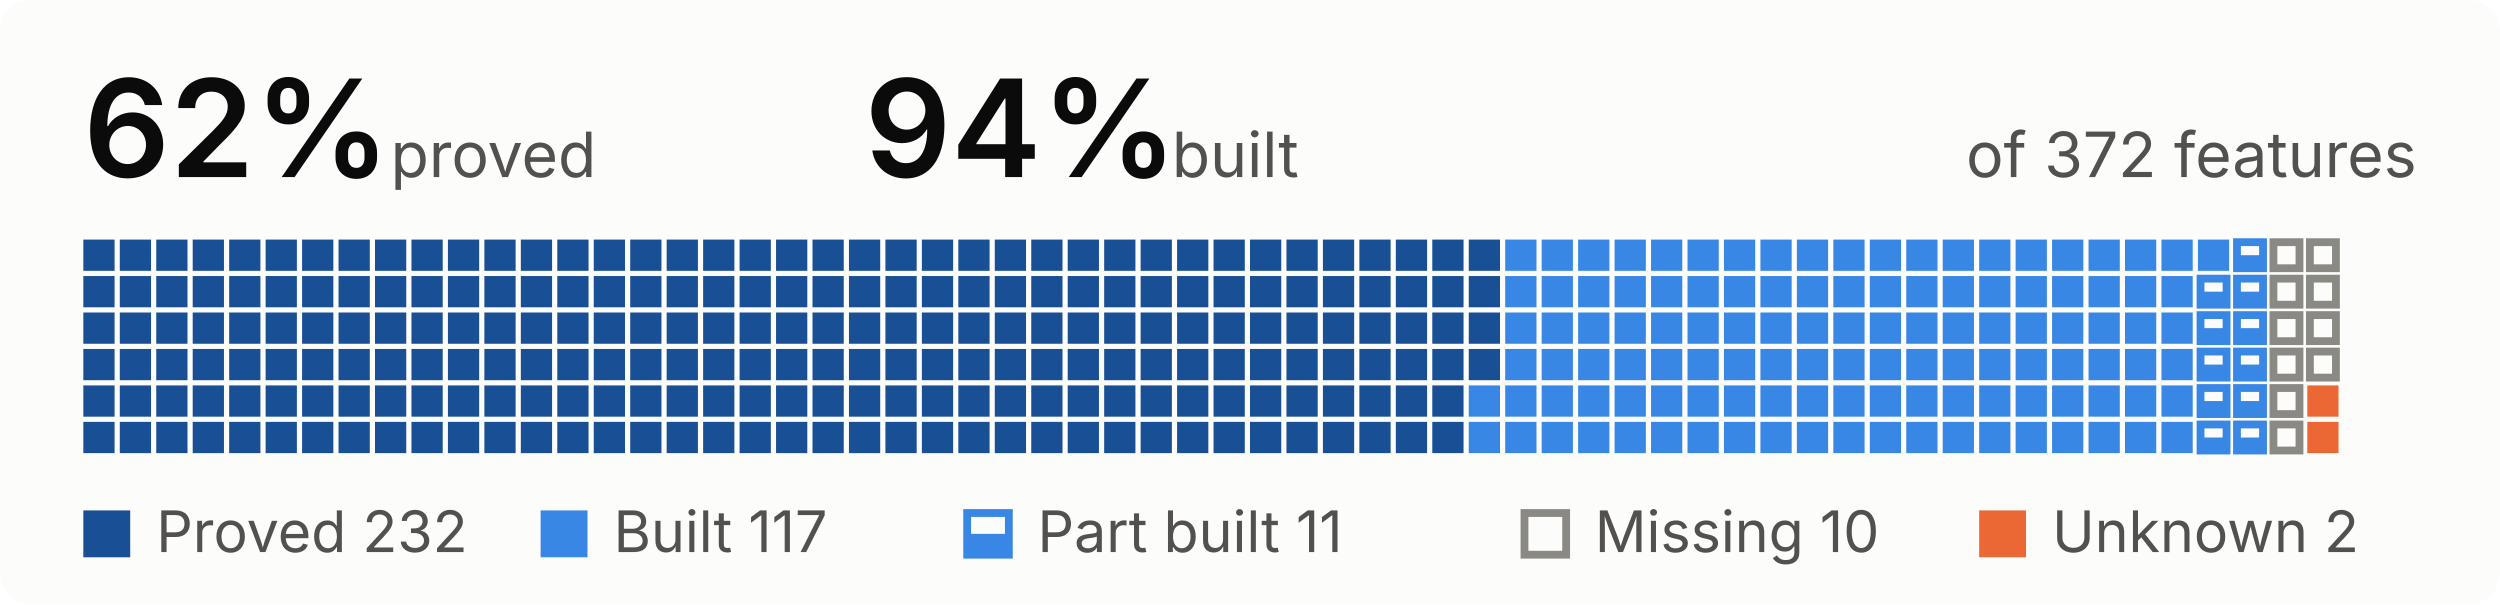
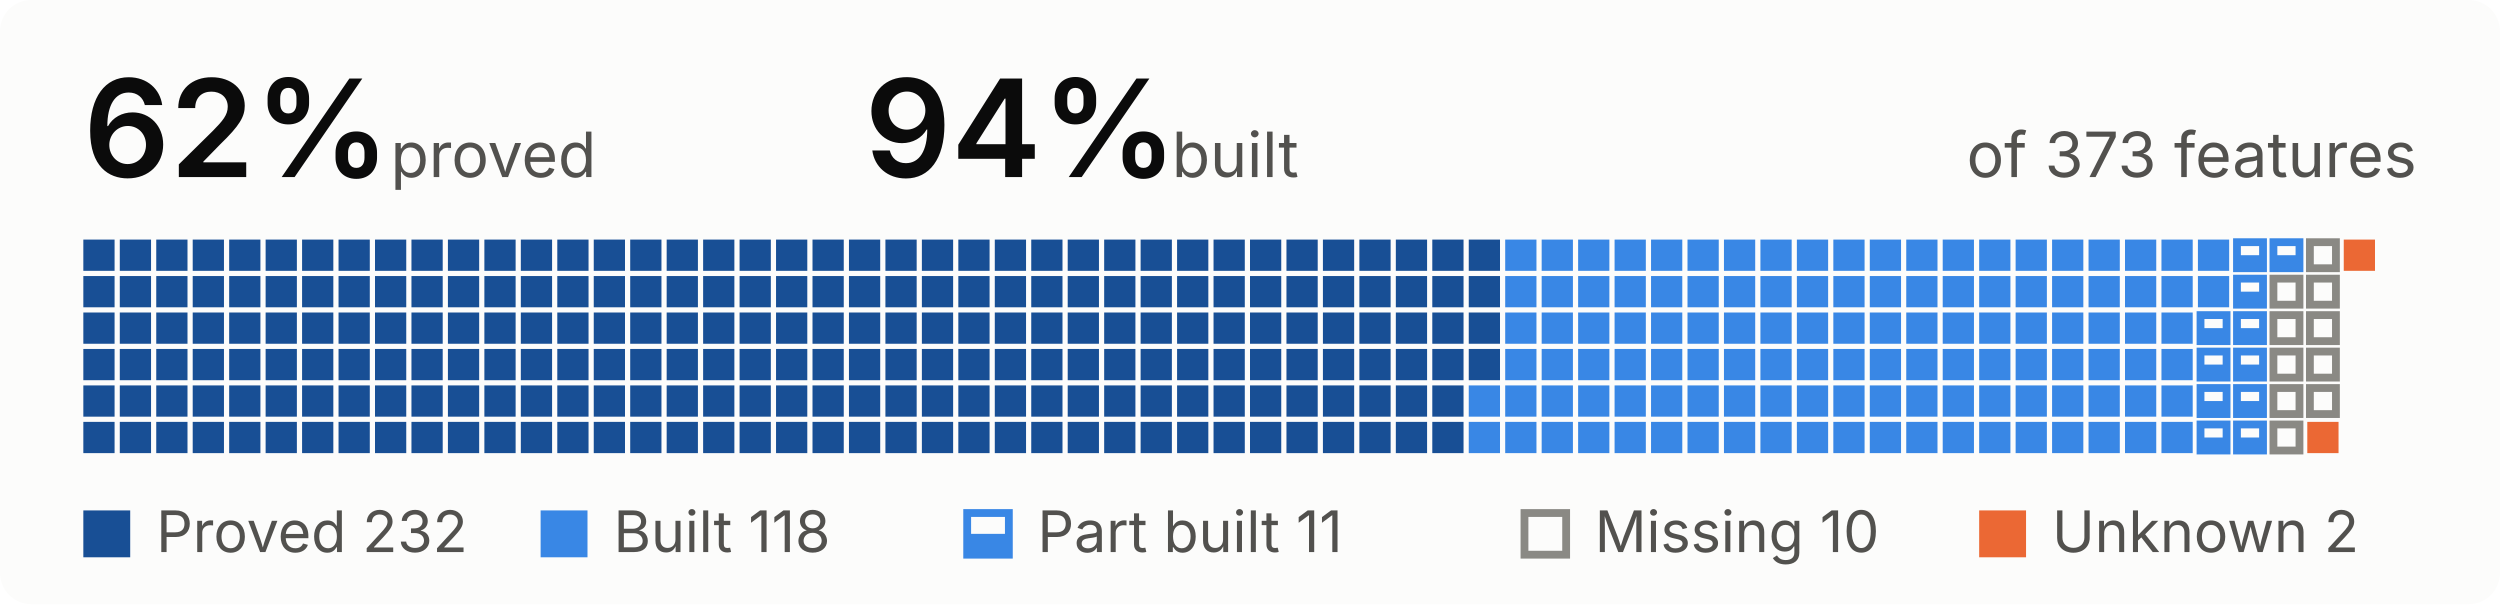
- <svg xmlns="http://www.w3.org/2000/svg" width="480" height="116" viewBox="0 0 480 116" role="img" aria-label="62 percent proved, 94 percent built, of 372 features">
+ <svg xmlns="http://www.w3.org/2000/svg" width="480" height="116" viewBox="0 0 480 116" role="img" aria-label="62 percent proved, 94 percent built, of 373 features">
  <style>
.bg{fill:#fcfcfb}.t{fill:#0b0b0b}.s{fill:#52514e}.rule{fill:#e1e0d9}
.proved{fill:#184f95}.built{fill:#3987e5}.unknown{fill:#eb6834}
.part-o{fill:none;stroke:#3987e5;stroke-width:1.5}.part-f{fill:#3987e5}
.missing{fill:none;stroke:#8a8984;stroke-width:1.5}
.pass{fill:#184f95}.fail{fill:#eb6834}.none{fill:none;stroke:#8a8984;stroke-width:1.5}
@media (prefers-color-scheme:dark){
.bg{fill:#1a1a19}.t{fill:#f0efec}.s{fill:#c3c2b7}.rule{fill:#383835}
.proved{fill:#86b6ef}.built{fill:#3987e5}.unknown{fill:#d95926}
.part-o{stroke:#3987e5}.part-f{fill:#3987e5}
.missing{stroke:#8d8c85}
.pass{fill:#86b6ef}.fail{fill:#d95926}.none{stroke:#8d8c85}
}
text{font-family:system-ui,-apple-system,"Segoe UI",sans-serif;font-size:12px}
.big{font-size:26px;font-weight:600}.b{font-weight:600}.xs{font-size:11px}
</style>
  <rect width="480" height="116" rx="6" class="bg" />
  <text x="16.0" y="34.0" class="t big">62%</text>
  <text x="75.0" y="34.0" class="s">proved</text>
  <text x="166.0" y="34.0" class="t big">94%</text>
  <text x="225.0" y="34.0" class="s">built</text>
-   <text x="464.0" y="34.0" class="s" text-anchor="end">of 372 features</text>
+   <text x="464.0" y="34.0" class="s" text-anchor="end">of 373 features</text>
  <rect x="16.0" y="46.0" width="6" height="6" class="proved" />
  <rect x="16.0" y="53.0" width="6" height="6" class="proved" />
  <rect x="16.0" y="60.0" width="6" height="6" class="proved" />
  <rect x="16.0" y="67.0" width="6" height="6" class="proved" />
  <rect x="16.0" y="74.0" width="6" height="6" class="proved" />
  <rect x="16.0" y="81.0" width="6" height="6" class="proved" />
  <rect x="23.0" y="46.0" width="6" height="6" class="proved" />
  <rect x="23.0" y="53.0" width="6" height="6" class="proved" />
  <rect x="23.0" y="60.0" width="6" height="6" class="proved" />
  <rect x="23.0" y="67.0" width="6" height="6" class="proved" />
  <rect x="23.0" y="74.0" width="6" height="6" class="proved" />
  <rect x="23.0" y="81.0" width="6" height="6" class="proved" />
  <rect x="30.0" y="46.0" width="6" height="6" class="proved" />
  <rect x="30.0" y="53.0" width="6" height="6" class="proved" />
  <rect x="30.0" y="60.0" width="6" height="6" class="proved" />
  <rect x="30.0" y="67.0" width="6" height="6" class="proved" />
  <rect x="30.0" y="74.0" width="6" height="6" class="proved" />
  <rect x="30.0" y="81.0" width="6" height="6" class="proved" />
  <rect x="37.0" y="46.0" width="6" height="6" class="proved" />
  <rect x="37.0" y="53.0" width="6" height="6" class="proved" />
  <rect x="37.0" y="60.0" width="6" height="6" class="proved" />
  <rect x="37.0" y="67.0" width="6" height="6" class="proved" />
  <rect x="37.0" y="74.0" width="6" height="6" class="proved" />
  <rect x="37.0" y="81.0" width="6" height="6" class="proved" />
  <rect x="44.0" y="46.0" width="6" height="6" class="proved" />
  <rect x="44.0" y="53.0" width="6" height="6" class="proved" />
  <rect x="44.0" y="60.0" width="6" height="6" class="proved" />
  <rect x="44.0" y="67.0" width="6" height="6" class="proved" />
  <rect x="44.0" y="74.0" width="6" height="6" class="proved" />
  <rect x="44.0" y="81.0" width="6" height="6" class="proved" />
  <rect x="51.0" y="46.0" width="6" height="6" class="proved" />
  <rect x="51.0" y="53.0" width="6" height="6" class="proved" />
  <rect x="51.0" y="60.0" width="6" height="6" class="proved" />
  <rect x="51.0" y="67.0" width="6" height="6" class="proved" />
  <rect x="51.0" y="74.0" width="6" height="6" class="proved" />
  <rect x="51.0" y="81.0" width="6" height="6" class="proved" />
  <rect x="58.0" y="46.0" width="6" height="6" class="proved" />
  <rect x="58.0" y="53.0" width="6" height="6" class="proved" />
  <rect x="58.0" y="60.0" width="6" height="6" class="proved" />
  <rect x="58.0" y="67.0" width="6" height="6" class="proved" />
  <rect x="58.0" y="74.0" width="6" height="6" class="proved" />
  <rect x="58.0" y="81.0" width="6" height="6" class="proved" />
  <rect x="65.0" y="46.0" width="6" height="6" class="proved" />
  <rect x="65.0" y="53.0" width="6" height="6" class="proved" />
  <rect x="65.0" y="60.0" width="6" height="6" class="proved" />
  <rect x="65.0" y="67.0" width="6" height="6" class="proved" />
  <rect x="65.0" y="74.0" width="6" height="6" class="proved" />
  <rect x="65.0" y="81.0" width="6" height="6" class="proved" />
  <rect x="72.0" y="46.0" width="6" height="6" class="proved" />
  <rect x="72.0" y="53.0" width="6" height="6" class="proved" />
  <rect x="72.0" y="60.0" width="6" height="6" class="proved" />
  <rect x="72.0" y="67.0" width="6" height="6" class="proved" />
  <rect x="72.0" y="74.0" width="6" height="6" class="proved" />
  <rect x="72.0" y="81.0" width="6" height="6" class="proved" />
  <rect x="79.0" y="46.0" width="6" height="6" class="proved" />
  <rect x="79.0" y="53.0" width="6" height="6" class="proved" />
  <rect x="79.0" y="60.0" width="6" height="6" class="proved" />
  <rect x="79.0" y="67.0" width="6" height="6" class="proved" />
  <rect x="79.0" y="74.0" width="6" height="6" class="proved" />
  <rect x="79.0" y="81.0" width="6" height="6" class="proved" />
  <rect x="86.0" y="46.0" width="6" height="6" class="proved" />
  <rect x="86.0" y="53.0" width="6" height="6" class="proved" />
  <rect x="86.0" y="60.0" width="6" height="6" class="proved" />
  <rect x="86.0" y="67.0" width="6" height="6" class="proved" />
  <rect x="86.0" y="74.0" width="6" height="6" class="proved" />
  <rect x="86.0" y="81.0" width="6" height="6" class="proved" />
  <rect x="93.0" y="46.0" width="6" height="6" class="proved" />
  <rect x="93.0" y="53.0" width="6" height="6" class="proved" />
  <rect x="93.0" y="60.0" width="6" height="6" class="proved" />
  <rect x="93.0" y="67.0" width="6" height="6" class="proved" />
  <rect x="93.0" y="74.0" width="6" height="6" class="proved" />
  <rect x="93.0" y="81.0" width="6" height="6" class="proved" />
  <rect x="100.0" y="46.0" width="6" height="6" class="proved" />
  <rect x="100.0" y="53.0" width="6" height="6" class="proved" />
  <rect x="100.0" y="60.0" width="6" height="6" class="proved" />
  <rect x="100.0" y="67.0" width="6" height="6" class="proved" />
  <rect x="100.0" y="74.0" width="6" height="6" class="proved" />
  <rect x="100.0" y="81.0" width="6" height="6" class="proved" />
  <rect x="107.0" y="46.0" width="6" height="6" class="proved" />
  <rect x="107.0" y="53.0" width="6" height="6" class="proved" />
  <rect x="107.0" y="60.0" width="6" height="6" class="proved" />
  <rect x="107.0" y="67.0" width="6" height="6" class="proved" />
  <rect x="107.0" y="74.0" width="6" height="6" class="proved" />
  <rect x="107.0" y="81.0" width="6" height="6" class="proved" />
  <rect x="114.0" y="46.0" width="6" height="6" class="proved" />
  <rect x="114.0" y="53.0" width="6" height="6" class="proved" />
  <rect x="114.0" y="60.0" width="6" height="6" class="proved" />
  <rect x="114.0" y="67.0" width="6" height="6" class="proved" />
  <rect x="114.0" y="74.0" width="6" height="6" class="proved" />
  <rect x="114.0" y="81.0" width="6" height="6" class="proved" />
  <rect x="121.0" y="46.0" width="6" height="6" class="proved" />
  <rect x="121.0" y="53.0" width="6" height="6" class="proved" />
  <rect x="121.0" y="60.0" width="6" height="6" class="proved" />
  <rect x="121.0" y="67.0" width="6" height="6" class="proved" />
  <rect x="121.0" y="74.0" width="6" height="6" class="proved" />
  <rect x="121.0" y="81.0" width="6" height="6" class="proved" />
  <rect x="128.0" y="46.0" width="6" height="6" class="proved" />
  <rect x="128.0" y="53.0" width="6" height="6" class="proved" />
  <rect x="128.0" y="60.0" width="6" height="6" class="proved" />
  <rect x="128.0" y="67.0" width="6" height="6" class="proved" />
  <rect x="128.0" y="74.0" width="6" height="6" class="proved" />
  <rect x="128.0" y="81.0" width="6" height="6" class="proved" />
  <rect x="135.0" y="46.0" width="6" height="6" class="proved" />
  <rect x="135.0" y="53.0" width="6" height="6" class="proved" />
  <rect x="135.0" y="60.0" width="6" height="6" class="proved" />
  <rect x="135.0" y="67.0" width="6" height="6" class="proved" />
  <rect x="135.0" y="74.0" width="6" height="6" class="proved" />
  <rect x="135.0" y="81.0" width="6" height="6" class="proved" />
  <rect x="142.0" y="46.0" width="6" height="6" class="proved" />
  <rect x="142.0" y="53.0" width="6" height="6" class="proved" />
  <rect x="142.0" y="60.0" width="6" height="6" class="proved" />
  <rect x="142.0" y="67.0" width="6" height="6" class="proved" />
  <rect x="142.0" y="74.0" width="6" height="6" class="proved" />
  <rect x="142.0" y="81.0" width="6" height="6" class="proved" />
  <rect x="149.0" y="46.0" width="6" height="6" class="proved" />
  <rect x="149.0" y="53.0" width="6" height="6" class="proved" />
  <rect x="149.0" y="60.0" width="6" height="6" class="proved" />
  <rect x="149.0" y="67.0" width="6" height="6" class="proved" />
  <rect x="149.0" y="74.0" width="6" height="6" class="proved" />
  <rect x="149.0" y="81.0" width="6" height="6" class="proved" />
  <rect x="156.0" y="46.0" width="6" height="6" class="proved" />
  <rect x="156.0" y="53.0" width="6" height="6" class="proved" />
  <rect x="156.0" y="60.0" width="6" height="6" class="proved" />
  <rect x="156.0" y="67.0" width="6" height="6" class="proved" />
  <rect x="156.0" y="74.0" width="6" height="6" class="proved" />
  <rect x="156.0" y="81.0" width="6" height="6" class="proved" />
  <rect x="163.0" y="46.0" width="6" height="6" class="proved" />
  <rect x="163.0" y="53.0" width="6" height="6" class="proved" />
  <rect x="163.0" y="60.0" width="6" height="6" class="proved" />
  <rect x="163.0" y="67.0" width="6" height="6" class="proved" />
  <rect x="163.0" y="74.0" width="6" height="6" class="proved" />
  <rect x="163.0" y="81.0" width="6" height="6" class="proved" />
  <rect x="170.0" y="46.0" width="6" height="6" class="proved" />
  <rect x="170.0" y="53.0" width="6" height="6" class="proved" />
  <rect x="170.0" y="60.0" width="6" height="6" class="proved" />
  <rect x="170.0" y="67.0" width="6" height="6" class="proved" />
  <rect x="170.0" y="74.0" width="6" height="6" class="proved" />
  <rect x="170.0" y="81.0" width="6" height="6" class="proved" />
  <rect x="177.0" y="46.0" width="6" height="6" class="proved" />
  <rect x="177.0" y="53.0" width="6" height="6" class="proved" />
  <rect x="177.0" y="60.0" width="6" height="6" class="proved" />
  <rect x="177.0" y="67.0" width="6" height="6" class="proved" />
  <rect x="177.0" y="74.0" width="6" height="6" class="proved" />
  <rect x="177.0" y="81.0" width="6" height="6" class="proved" />
  <rect x="184.0" y="46.0" width="6" height="6" class="proved" />
  <rect x="184.0" y="53.0" width="6" height="6" class="proved" />
  <rect x="184.0" y="60.0" width="6" height="6" class="proved" />
  <rect x="184.0" y="67.0" width="6" height="6" class="proved" />
  <rect x="184.0" y="74.0" width="6" height="6" class="proved" />
  <rect x="184.0" y="81.0" width="6" height="6" class="proved" />
  <rect x="191.0" y="46.0" width="6" height="6" class="proved" />
  <rect x="191.0" y="53.0" width="6" height="6" class="proved" />
  <rect x="191.0" y="60.0" width="6" height="6" class="proved" />
  <rect x="191.0" y="67.0" width="6" height="6" class="proved" />
  <rect x="191.0" y="74.0" width="6" height="6" class="proved" />
  <rect x="191.0" y="81.0" width="6" height="6" class="proved" />
  <rect x="198.0" y="46.0" width="6" height="6" class="proved" />
  <rect x="198.0" y="53.0" width="6" height="6" class="proved" />
  <rect x="198.0" y="60.0" width="6" height="6" class="proved" />
  <rect x="198.0" y="67.0" width="6" height="6" class="proved" />
  <rect x="198.0" y="74.0" width="6" height="6" class="proved" />
  <rect x="198.0" y="81.0" width="6" height="6" class="proved" />
  <rect x="205.0" y="46.0" width="6" height="6" class="proved" />
  <rect x="205.0" y="53.0" width="6" height="6" class="proved" />
  <rect x="205.0" y="60.0" width="6" height="6" class="proved" />
  <rect x="205.0" y="67.0" width="6" height="6" class="proved" />
  <rect x="205.0" y="74.0" width="6" height="6" class="proved" />
  <rect x="205.0" y="81.0" width="6" height="6" class="proved" />
  <rect x="212.0" y="46.0" width="6" height="6" class="proved" />
  <rect x="212.0" y="53.0" width="6" height="6" class="proved" />
  <rect x="212.0" y="60.0" width="6" height="6" class="proved" />
  <rect x="212.0" y="67.0" width="6" height="6" class="proved" />
  <rect x="212.0" y="74.0" width="6" height="6" class="proved" />
  <rect x="212.0" y="81.0" width="6" height="6" class="proved" />
  <rect x="219.0" y="46.0" width="6" height="6" class="proved" />
  <rect x="219.0" y="53.0" width="6" height="6" class="proved" />
  <rect x="219.0" y="60.0" width="6" height="6" class="proved" />
  <rect x="219.0" y="67.0" width="6" height="6" class="proved" />
  <rect x="219.0" y="74.0" width="6" height="6" class="proved" />
  <rect x="219.0" y="81.0" width="6" height="6" class="proved" />
  <rect x="226.0" y="46.0" width="6" height="6" class="proved" />
  <rect x="226.0" y="53.0" width="6" height="6" class="proved" />
  <rect x="226.0" y="60.0" width="6" height="6" class="proved" />
  <rect x="226.0" y="67.0" width="6" height="6" class="proved" />
  <rect x="226.0" y="74.0" width="6" height="6" class="proved" />
  <rect x="226.0" y="81.0" width="6" height="6" class="proved" />
  <rect x="233.0" y="46.0" width="6" height="6" class="proved" />
  <rect x="233.0" y="53.0" width="6" height="6" class="proved" />
  <rect x="233.0" y="60.0" width="6" height="6" class="proved" />
  <rect x="233.0" y="67.0" width="6" height="6" class="proved" />
  <rect x="233.0" y="74.0" width="6" height="6" class="proved" />
  <rect x="233.0" y="81.0" width="6" height="6" class="proved" />
  <rect x="240.0" y="46.0" width="6" height="6" class="proved" />
  <rect x="240.0" y="53.0" width="6" height="6" class="proved" />
  <rect x="240.0" y="60.0" width="6" height="6" class="proved" />
  <rect x="240.0" y="67.0" width="6" height="6" class="proved" />
  <rect x="240.0" y="74.0" width="6" height="6" class="proved" />
  <rect x="240.0" y="81.0" width="6" height="6" class="proved" />
  <rect x="247.0" y="46.0" width="6" height="6" class="proved" />
  <rect x="247.0" y="53.0" width="6" height="6" class="proved" />
  <rect x="247.0" y="60.0" width="6" height="6" class="proved" />
  <rect x="247.0" y="67.0" width="6" height="6" class="proved" />
  <rect x="247.0" y="74.0" width="6" height="6" class="proved" />
  <rect x="247.0" y="81.0" width="6" height="6" class="proved" />
  <rect x="254.0" y="46.0" width="6" height="6" class="proved" />
  <rect x="254.0" y="53.0" width="6" height="6" class="proved" />
  <rect x="254.0" y="60.0" width="6" height="6" class="proved" />
  <rect x="254.0" y="67.0" width="6" height="6" class="proved" />
  <rect x="254.0" y="74.0" width="6" height="6" class="proved" />
  <rect x="254.0" y="81.0" width="6" height="6" class="proved" />
  <rect x="261.0" y="46.0" width="6" height="6" class="proved" />
  <rect x="261.0" y="53.0" width="6" height="6" class="proved" />
  <rect x="261.0" y="60.0" width="6" height="6" class="proved" />
  <rect x="261.0" y="67.0" width="6" height="6" class="proved" />
  <rect x="261.0" y="74.0" width="6" height="6" class="proved" />
  <rect x="261.0" y="81.0" width="6" height="6" class="proved" />
  <rect x="268.0" y="46.0" width="6" height="6" class="proved" />
  <rect x="268.0" y="53.0" width="6" height="6" class="proved" />
  <rect x="268.0" y="60.0" width="6" height="6" class="proved" />
  <rect x="268.0" y="67.0" width="6" height="6" class="proved" />
  <rect x="268.0" y="74.0" width="6" height="6" class="proved" />
  <rect x="268.0" y="81.0" width="6" height="6" class="proved" />
  <rect x="275.0" y="46.0" width="6" height="6" class="proved" />
  <rect x="275.0" y="53.0" width="6" height="6" class="proved" />
  <rect x="275.0" y="60.0" width="6" height="6" class="proved" />
  <rect x="275.0" y="67.0" width="6" height="6" class="proved" />
  <rect x="275.0" y="74.0" width="6" height="6" class="proved" />
  <rect x="275.0" y="81.0" width="6" height="6" class="proved" />
  <rect x="282.0" y="46.0" width="6" height="6" class="proved" />
  <rect x="282.0" y="53.0" width="6" height="6" class="proved" />
  <rect x="282.0" y="60.0" width="6" height="6" class="proved" />
  <rect x="282.0" y="67.0" width="6" height="6" class="proved" />
  <rect x="282.0" y="74.0" width="6" height="6" class="built" />
  <rect x="282.0" y="81.0" width="6" height="6" class="built" />
  <rect x="289.0" y="46.0" width="6" height="6" class="built" />
  <rect x="289.0" y="53.0" width="6" height="6" class="built" />
  <rect x="289.0" y="60.0" width="6" height="6" class="built" />
  <rect x="289.0" y="67.0" width="6" height="6" class="built" />
  <rect x="289.0" y="74.0" width="6" height="6" class="built" />
  <rect x="289.0" y="81.0" width="6" height="6" class="built" />
  <rect x="296.0" y="46.0" width="6" height="6" class="built" />
  <rect x="296.0" y="53.0" width="6" height="6" class="built" />
  <rect x="296.0" y="60.0" width="6" height="6" class="built" />
  <rect x="296.0" y="67.0" width="6" height="6" class="built" />
  <rect x="296.0" y="74.0" width="6" height="6" class="built" />
  <rect x="296.0" y="81.0" width="6" height="6" class="built" />
  <rect x="303.0" y="46.0" width="6" height="6" class="built" />
  <rect x="303.0" y="53.0" width="6" height="6" class="built" />
  <rect x="303.0" y="60.0" width="6" height="6" class="built" />
  <rect x="303.0" y="67.0" width="6" height="6" class="built" />
  <rect x="303.0" y="74.0" width="6" height="6" class="built" />
  <rect x="303.0" y="81.0" width="6" height="6" class="built" />
  <rect x="310.0" y="46.0" width="6" height="6" class="built" />
  <rect x="310.0" y="53.0" width="6" height="6" class="built" />
  <rect x="310.0" y="60.0" width="6" height="6" class="built" />
  <rect x="310.0" y="67.0" width="6" height="6" class="built" />
  <rect x="310.0" y="74.0" width="6" height="6" class="built" />
  <rect x="310.0" y="81.0" width="6" height="6" class="built" />
  <rect x="317.0" y="46.0" width="6" height="6" class="built" />
  <rect x="317.0" y="53.0" width="6" height="6" class="built" />
  <rect x="317.0" y="60.0" width="6" height="6" class="built" />
  <rect x="317.0" y="67.0" width="6" height="6" class="built" />
  <rect x="317.0" y="74.0" width="6" height="6" class="built" />
  <rect x="317.0" y="81.0" width="6" height="6" class="built" />
  <rect x="324.0" y="46.0" width="6" height="6" class="built" />
  <rect x="324.0" y="53.0" width="6" height="6" class="built" />
  <rect x="324.0" y="60.0" width="6" height="6" class="built" />
  <rect x="324.0" y="67.0" width="6" height="6" class="built" />
  <rect x="324.0" y="74.0" width="6" height="6" class="built" />
  <rect x="324.0" y="81.0" width="6" height="6" class="built" />
  <rect x="331.0" y="46.0" width="6" height="6" class="built" />
  <rect x="331.0" y="53.0" width="6" height="6" class="built" />
  <rect x="331.0" y="60.0" width="6" height="6" class="built" />
  <rect x="331.0" y="67.0" width="6" height="6" class="built" />
  <rect x="331.0" y="74.0" width="6" height="6" class="built" />
  <rect x="331.0" y="81.0" width="6" height="6" class="built" />
  <rect x="338.0" y="46.0" width="6" height="6" class="built" />
  <rect x="338.0" y="53.0" width="6" height="6" class="built" />
  <rect x="338.0" y="60.0" width="6" height="6" class="built" />
  <rect x="338.0" y="67.0" width="6" height="6" class="built" />
  <rect x="338.0" y="74.0" width="6" height="6" class="built" />
  <rect x="338.0" y="81.0" width="6" height="6" class="built" />
  <rect x="345.0" y="46.0" width="6" height="6" class="built" />
  <rect x="345.0" y="53.0" width="6" height="6" class="built" />
  <rect x="345.0" y="60.0" width="6" height="6" class="built" />
  <rect x="345.0" y="67.0" width="6" height="6" class="built" />
  <rect x="345.0" y="74.0" width="6" height="6" class="built" />
  <rect x="345.0" y="81.0" width="6" height="6" class="built" />
  <rect x="352.0" y="46.0" width="6" height="6" class="built" />
  <rect x="352.0" y="53.0" width="6" height="6" class="built" />
  <rect x="352.0" y="60.0" width="6" height="6" class="built" />
  <rect x="352.0" y="67.0" width="6" height="6" class="built" />
  <rect x="352.0" y="74.0" width="6" height="6" class="built" />
  <rect x="352.0" y="81.0" width="6" height="6" class="built" />
  <rect x="359.0" y="46.0" width="6" height="6" class="built" />
  <rect x="359.0" y="53.0" width="6" height="6" class="built" />
  <rect x="359.0" y="60.0" width="6" height="6" class="built" />
  <rect x="359.0" y="67.0" width="6" height="6" class="built" />
  <rect x="359.0" y="74.0" width="6" height="6" class="built" />
  <rect x="359.0" y="81.0" width="6" height="6" class="built" />
  <rect x="366.0" y="46.0" width="6" height="6" class="built" />
  <rect x="366.0" y="53.0" width="6" height="6" class="built" />
  <rect x="366.0" y="60.0" width="6" height="6" class="built" />
  <rect x="366.0" y="67.0" width="6" height="6" class="built" />
  <rect x="366.0" y="74.0" width="6" height="6" class="built" />
  <rect x="366.0" y="81.0" width="6" height="6" class="built" />
  <rect x="373.0" y="46.0" width="6" height="6" class="built" />
  <rect x="373.0" y="53.0" width="6" height="6" class="built" />
  <rect x="373.0" y="60.0" width="6" height="6" class="built" />
  <rect x="373.0" y="67.0" width="6" height="6" class="built" />
  <rect x="373.0" y="74.0" width="6" height="6" class="built" />
  <rect x="373.0" y="81.0" width="6" height="6" class="built" />
  <rect x="380.0" y="46.0" width="6" height="6" class="built" />
  <rect x="380.0" y="53.0" width="6" height="6" class="built" />
  <rect x="380.0" y="60.0" width="6" height="6" class="built" />
  <rect x="380.0" y="67.0" width="6" height="6" class="built" />
  <rect x="380.0" y="74.0" width="6" height="6" class="built" />
  <rect x="380.0" y="81.0" width="6" height="6" class="built" />
  <rect x="387.0" y="46.0" width="6" height="6" class="built" />
  <rect x="387.0" y="53.0" width="6" height="6" class="built" />
  <rect x="387.0" y="60.0" width="6" height="6" class="built" />
  <rect x="387.0" y="67.0" width="6" height="6" class="built" />
  <rect x="387.0" y="74.0" width="6" height="6" class="built" />
  <rect x="387.0" y="81.0" width="6" height="6" class="built" />
  <rect x="394.0" y="46.0" width="6" height="6" class="built" />
  <rect x="394.0" y="53.0" width="6" height="6" class="built" />
  <rect x="394.0" y="60.0" width="6" height="6" class="built" />
  <rect x="394.0" y="67.0" width="6" height="6" class="built" />
  <rect x="394.0" y="74.0" width="6" height="6" class="built" />
  <rect x="394.0" y="81.0" width="6" height="6" class="built" />
  <rect x="401.0" y="46.0" width="6" height="6" class="built" />
  <rect x="401.0" y="53.0" width="6" height="6" class="built" />
  <rect x="401.0" y="60.0" width="6" height="6" class="built" />
  <rect x="401.0" y="67.0" width="6" height="6" class="built" />
  <rect x="401.0" y="74.0" width="6" height="6" class="built" />
  <rect x="401.0" y="81.0" width="6" height="6" class="built" />
  <rect x="408.0" y="46.0" width="6" height="6" class="built" />
  <rect x="408.0" y="53.0" width="6" height="6" class="built" />
  <rect x="408.0" y="60.0" width="6" height="6" class="built" />
  <rect x="408.0" y="67.0" width="6" height="6" class="built" />
  <rect x="408.0" y="74.0" width="6" height="6" class="built" />
  <rect x="408.0" y="81.0" width="6" height="6" class="built" />
  <rect x="415.0" y="46.0" width="6" height="6" class="built" />
  <rect x="415.0" y="53.0" width="6" height="6" class="built" />
  <rect x="415.0" y="60.0" width="6" height="6" class="built" />
  <rect x="415.0" y="67.0" width="6" height="6" class="built" />
  <rect x="415.0" y="74.0" width="6" height="6" class="built" />
  <rect x="415.0" y="81.0" width="6" height="6" class="built" />
  <rect x="422.0" y="46.0" width="6" height="6" class="built" />
-   <rect x="422.5" y="53.5" width="5" height="5" fill="none" class="part-o" />
-   <rect x="422.0" y="56.0" width="6" height="3.0" class="part-f" />
+   <rect x="422.0" y="53.0" width="6" height="6" class="built" />
  <rect x="422.5" y="60.5" width="5" height="5" fill="none" class="part-o" />
  <rect x="422.0" y="63.0" width="6" height="3.0" class="part-f" />
  <rect x="422.5" y="67.5" width="5" height="5" fill="none" class="part-o" />
  <rect x="422.0" y="70.0" width="6" height="3.0" class="part-f" />
  <rect x="422.5" y="74.5" width="5" height="5" fill="none" class="part-o" />
  <rect x="422.0" y="77.0" width="6" height="3.0" class="part-f" />
  <rect x="422.5" y="81.5" width="5" height="5" fill="none" class="part-o" />
  <rect x="422.0" y="84.0" width="6" height="3.0" class="part-f" />
  <rect x="429.5" y="46.5" width="5" height="5" fill="none" class="part-o" />
  <rect x="429.0" y="49.0" width="6" height="3.0" class="part-f" />
  <rect x="429.5" y="53.5" width="5" height="5" fill="none" class="part-o" />
  <rect x="429.0" y="56.0" width="6" height="3.0" class="part-f" />
  <rect x="429.5" y="60.5" width="5" height="5" fill="none" class="part-o" />
  <rect x="429.0" y="63.0" width="6" height="3.0" class="part-f" />
  <rect x="429.5" y="67.5" width="5" height="5" fill="none" class="part-o" />
  <rect x="429.0" y="70.0" width="6" height="3.0" class="part-f" />
  <rect x="429.5" y="74.5" width="5" height="5" fill="none" class="part-o" />
  <rect x="429.0" y="77.0" width="6" height="3.0" class="part-f" />
  <rect x="429.5" y="81.5" width="5" height="5" fill="none" class="part-o" />
  <rect x="429.0" y="84.0" width="6" height="3.0" class="part-f" />
-   <rect x="436.5" y="46.5" width="5" height="5" fill="none" class="missing" />
+   <rect x="436.5" y="46.5" width="5" height="5" fill="none" class="part-o" />
+   <rect x="436.0" y="49.0" width="6" height="3.0" class="part-f" />
  <rect x="436.5" y="53.5" width="5" height="5" fill="none" class="missing" />
  <rect x="436.5" y="60.5" width="5" height="5" fill="none" class="missing" />
  <rect x="436.5" y="67.5" width="5" height="5" fill="none" class="missing" />
  <rect x="436.5" y="74.5" width="5" height="5" fill="none" class="missing" />
  <rect x="436.5" y="81.5" width="5" height="5" fill="none" class="missing" />
  <rect x="443.5" y="46.5" width="5" height="5" fill="none" class="missing" />
  <rect x="443.5" y="53.5" width="5" height="5" fill="none" class="missing" />
  <rect x="443.5" y="60.5" width="5" height="5" fill="none" class="missing" />
  <rect x="443.5" y="67.5" width="5" height="5" fill="none" class="missing" />
-   <rect x="443.0" y="74.0" width="6" height="6" class="unknown" />
+   <rect x="443.5" y="74.5" width="5" height="5" fill="none" class="missing" />
  <rect x="443.0" y="81.0" width="6" height="6" class="unknown" />
+   <rect x="450.0" y="46.0" width="6" height="6" class="unknown" />
  <rect x="16.0" y="98.0" width="9" height="9" class="proved" />
  <text x="30.0" y="106.0" class="s xs">Proved 232</text>
  <rect x="103.8" y="98.0" width="9" height="9" class="built" />
-   <text x="117.8" y="106.0" class="s xs">Built 117</text>
+   <text x="117.8" y="106.0" class="s xs">Built 118</text>
  <rect x="185.7" y="98.5" width="8" height="8" fill="none" class="part-o" />
  <rect x="185.2" y="102.5" width="9" height="4.5" class="part-f" />
  <text x="199.2" y="106.0" class="s xs">Part built 11</text>
  <rect x="292.7" y="98.5" width="8" height="8" fill="none" class="missing" />
  <text x="306.2" y="106.0" class="s xs">Missing 10</text>
  <rect x="380.0" y="98.0" width="9" height="9" class="unknown" />
  <text x="394.0" y="106.0" class="s xs">Unknown 2</text>
</svg>
